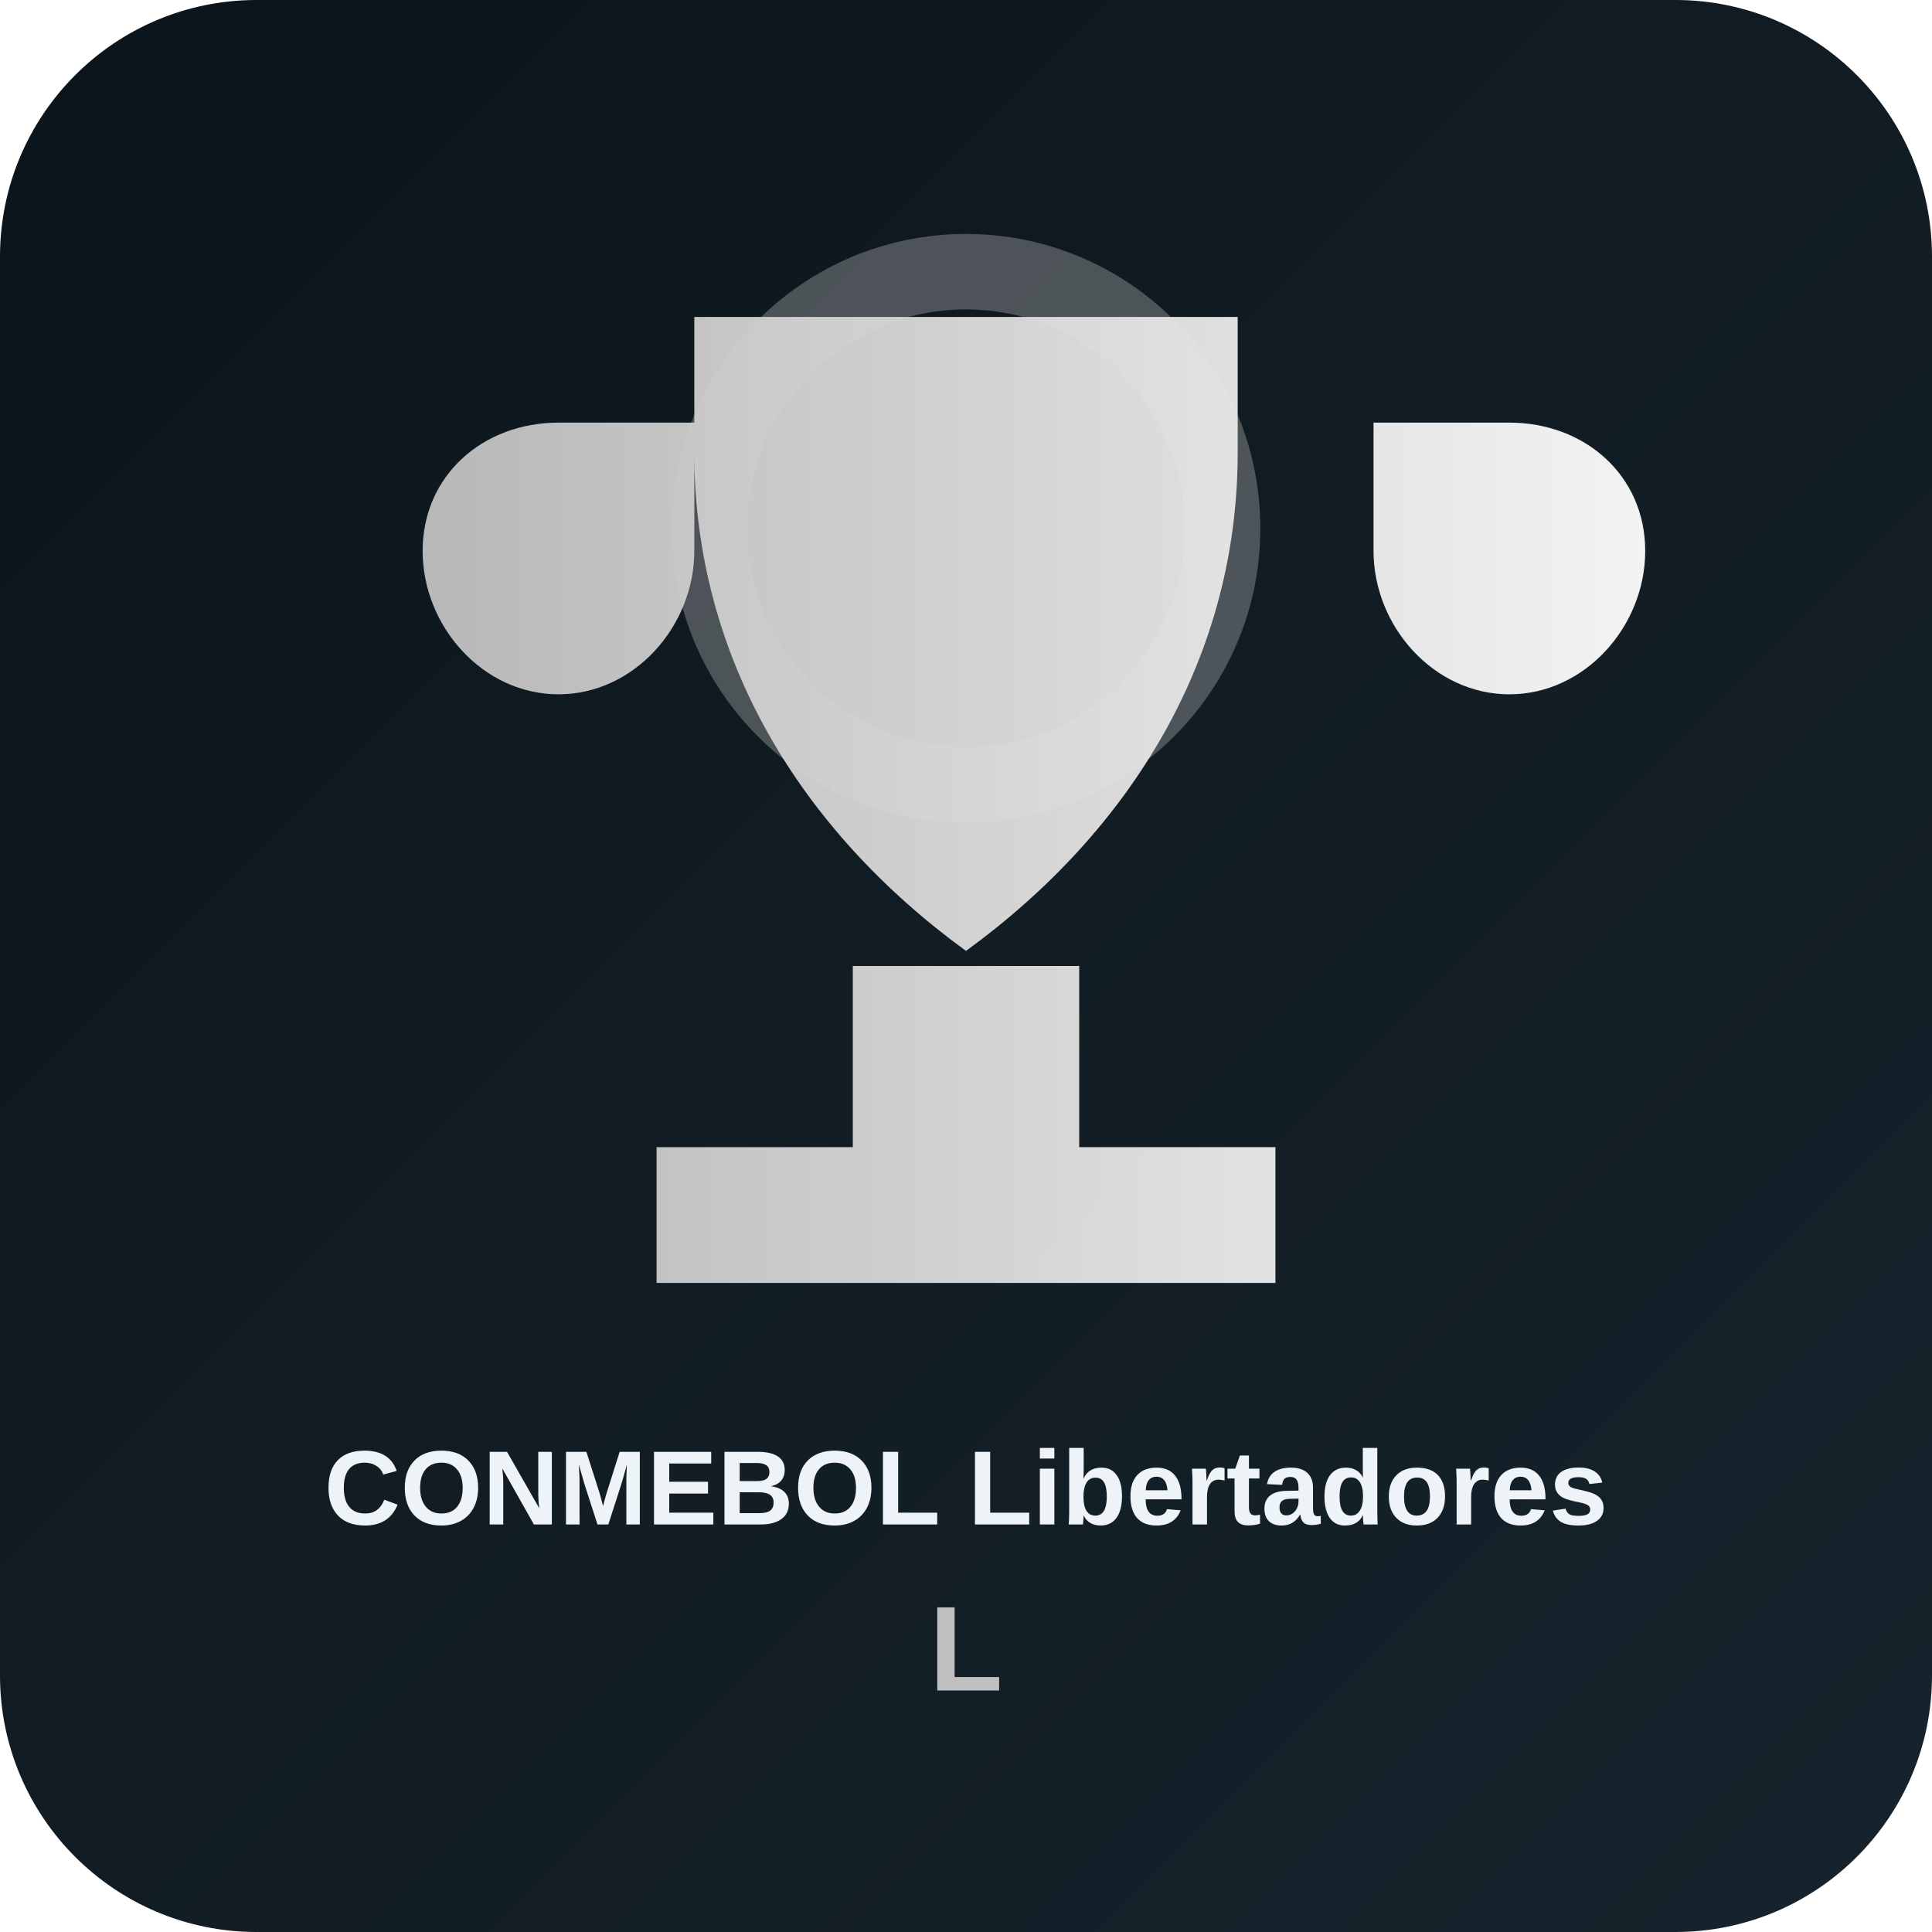
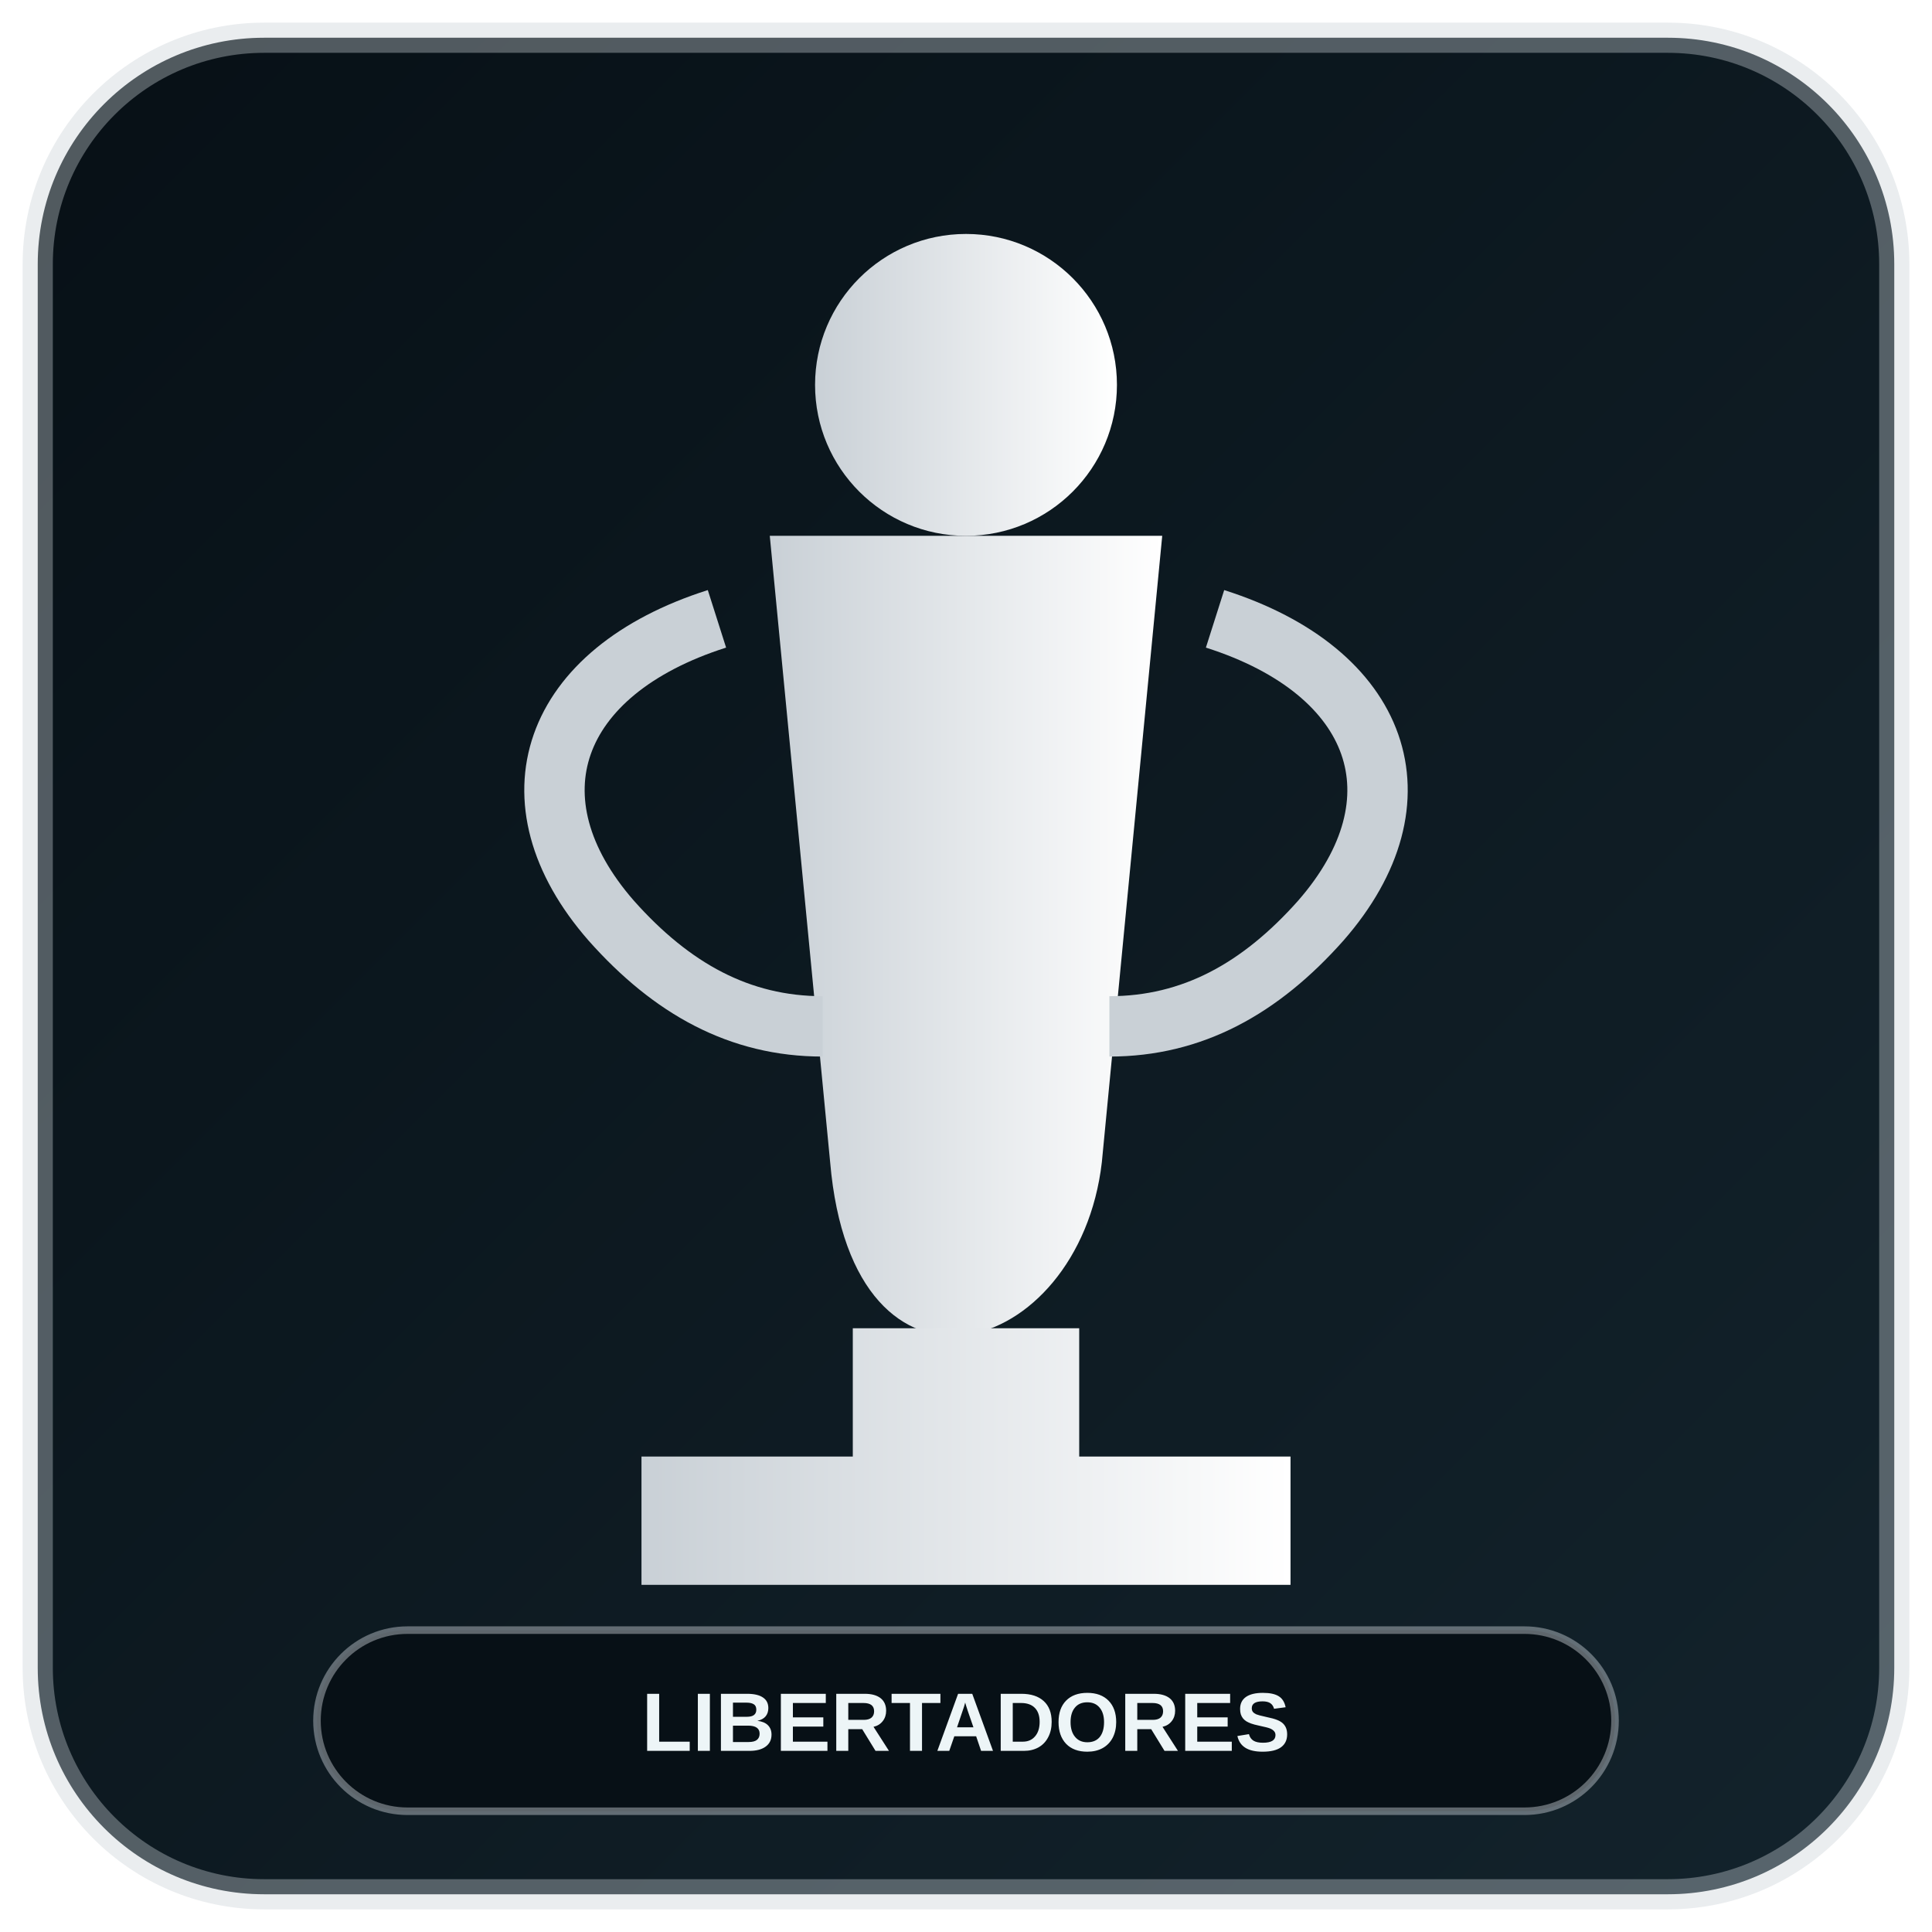
<svg xmlns="http://www.w3.org/2000/svg" viewBox="0 0 256 256">
  <defs>
    <linearGradient id="bg" x1="0" x2="1" y1="0" y2="1">
-       <stop offset="0" stop-color="#0b141a" />
-       <stop offset="1" stop-color="#17242d" />
+       <stop offset="0" stop-color="#071016" />
+       <stop offset="1" stop-color="#13232c" />
    </linearGradient>
-     <linearGradient id="gl" x1="0" x2="1">
-       <stop offset="0" stop-color="#c0c0c0" stop-opacity=".95" />
-       <stop offset="1" stop-color="#ffffff" stop-opacity=".95" />
+     <linearGradient id="m" x1="0" x2="1">
+       <stop offset="0" stop-color="#c9d0d6" />
+       <stop offset="1" stop-color="#ffffff" />
    </linearGradient>
  </defs>
-   <rect width="256" height="256" rx="34" fill="url(#bg)" />
-   <circle cx="128" cy="70" r="34" fill="none" stroke="#c0c0c0" stroke-opacity=".35" stroke-width="10" />
-   <path d="M92 42h72v18c0 27-14 50-36 66-22-16-36-39-36-66V42zm-18 14h18v17c0 10-8 19-18 19-10 0-18-9-18-19 0-10 8-17 18-17zm108 0h18c10 0 18 7 18 17 0 10-8 19-18 19-10 0-18-9-18-19V56zM113 128h30v24h26v18H87v-18h26v-24z" fill="url(#gl)" />
-   <text x="128" y="202" text-anchor="middle" fill="#edf3f6" font-family="Arial, Helvetica, sans-serif" font-size="14" font-weight="700">CONMEBOL Libertadores</text>
-   <text x="128" y="224" text-anchor="middle" fill="#c0c0c0" font-family="Arial, Helvetica, sans-serif" font-size="16" font-weight="700">L</text>
+   <rect x="5" y="5" width="246" height="246" rx="30" fill="url(#bg)" stroke="#c9d0d6" stroke-opacity=".38" stroke-width="4" />
+   <circle cx="128" cy="51" r="20" fill="url(#m)" />
+   <path d="M102 71h52l-8 83c-3 26-33 35-36 0z" fill="url(#m)" />
+   <path d="M95 82c-22 7-28 24-14 40 8 9 17 14 28 14M161 82c22 7 28 24 14 40-8 9-17 14-28 14" fill="none" stroke="#c9d0d6" stroke-width="8" />
+   <path d="M113 176h30v17h28v17H85v-17h28z" fill="url(#m)" />
+   <rect x="42" y="216" width="172" height="24" rx="12" fill="#071016" stroke="#c9d0d6" stroke-opacity=".45" />
+   <text x="128" y="232" text-anchor="middle" fill="#edf5f7" font-size="11" font-family="Arial,Helvetica,sans-serif" font-weight="700">LIBERTADORES</text>
</svg>
